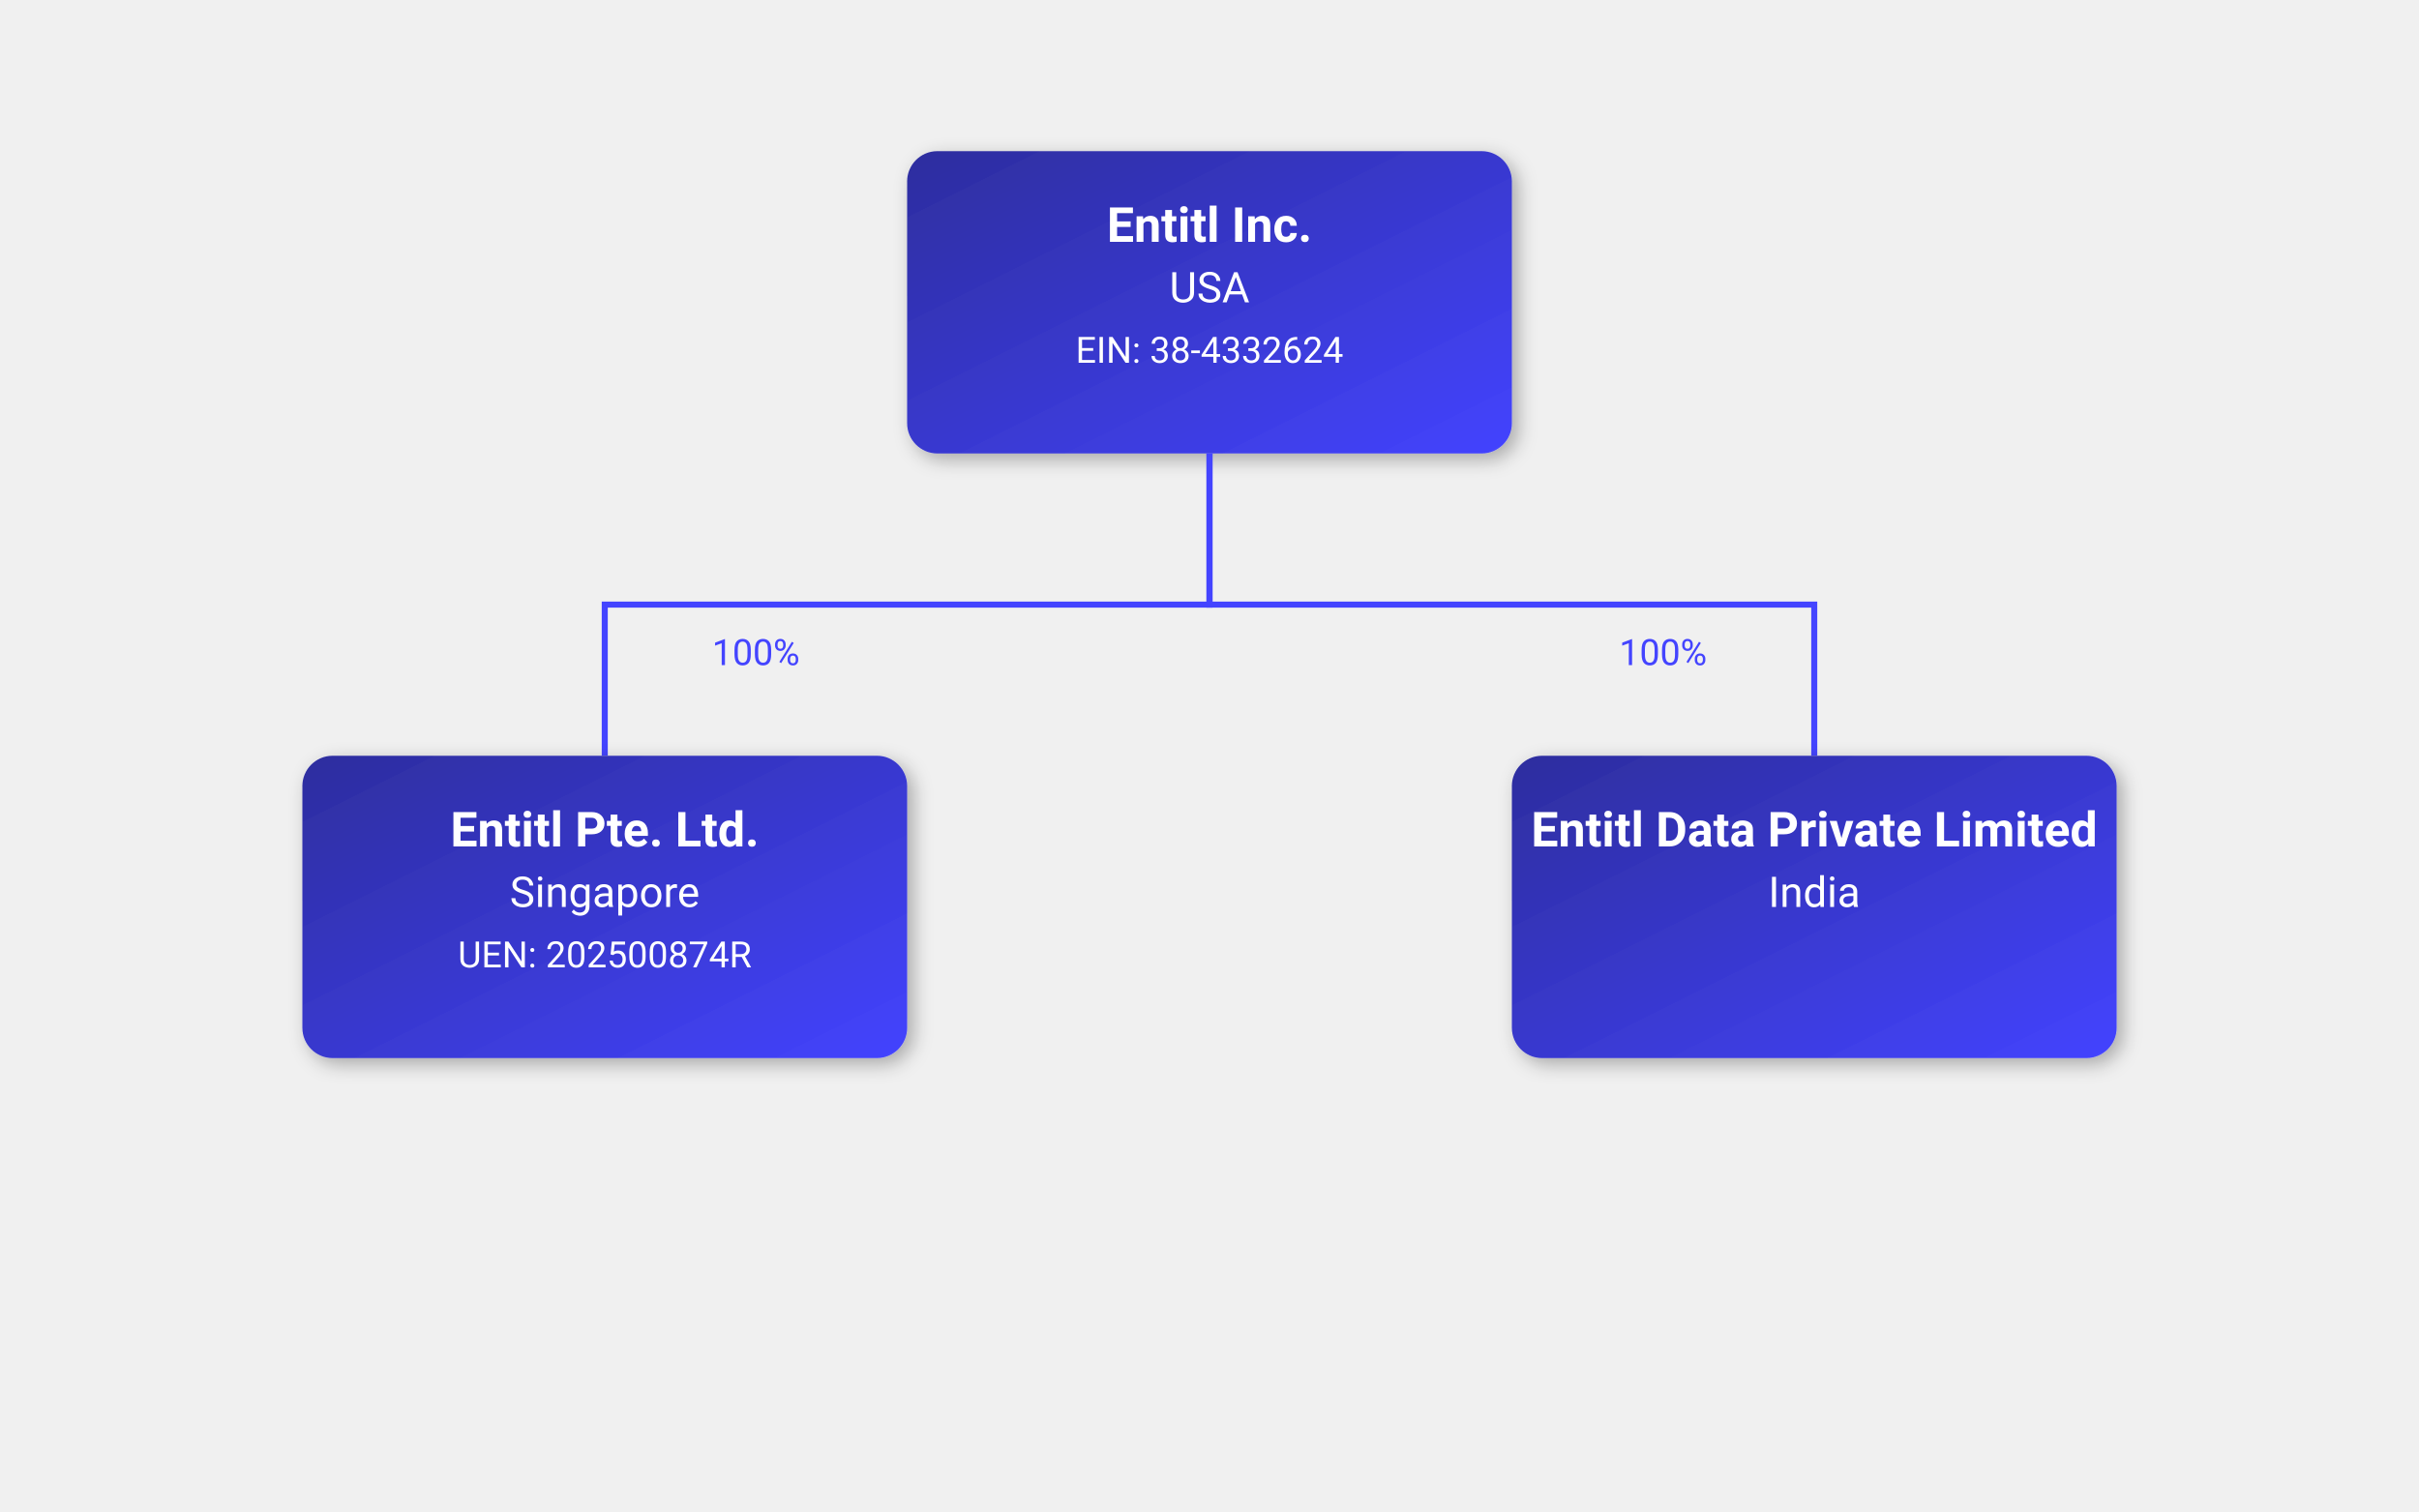
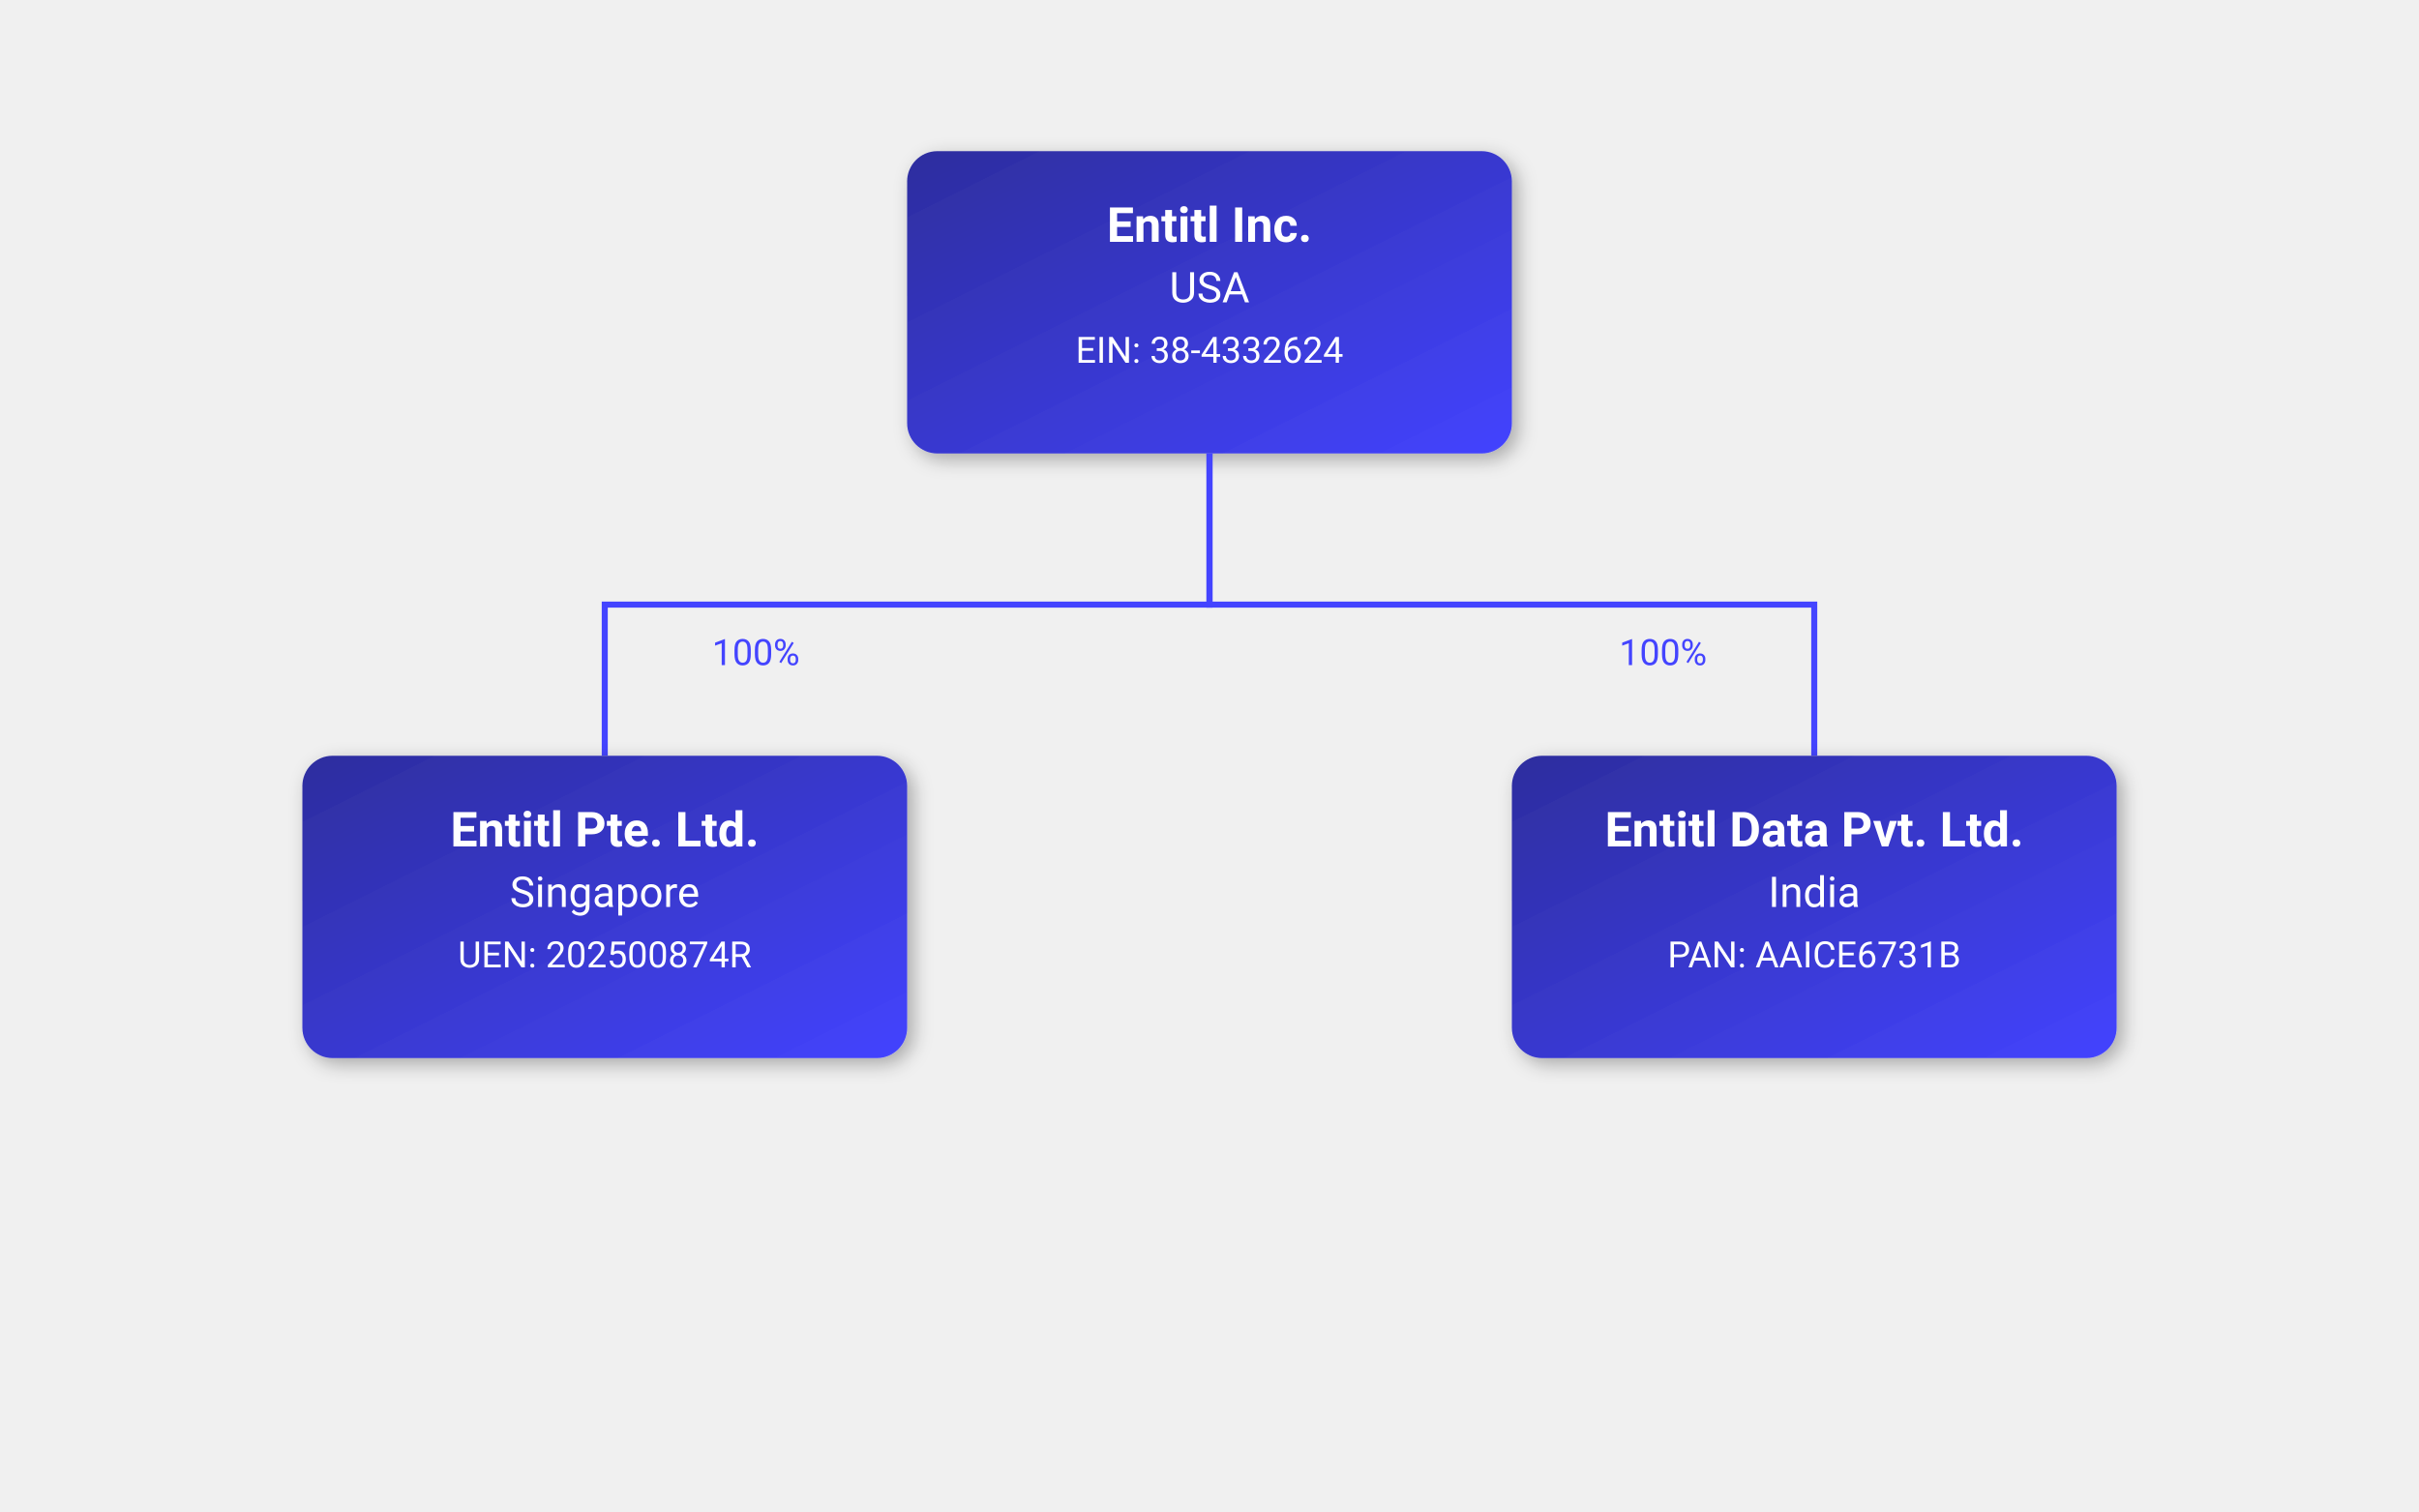
<svg xmlns="http://www.w3.org/2000/svg" viewBox="0 0 800 500">
  <defs>
    <linearGradient id="boxGradient" x1="0%" y1="0%" x2="100%" y2="100%">
      <stop offset="0%" style="stop-color:#2d2d9e;stop-opacity:1" />
      <stop offset="100%" style="stop-color:#4444ff;stop-opacity:1" />
    </linearGradient>
    <filter id="shadow" x="-20%" y="-20%" width="140%" height="140%">
      <feGaussianBlur in="SourceAlpha" stdDeviation="3" />
      <feOffset dx="2" dy="2" result="offsetblur" />
      <feComponentTransfer>
        <feFuncA type="linear" slope="0.3" />
      </feComponentTransfer>
      <feMerge>
        <feMergeNode />
        <feMergeNode in="SourceGraphic" />
      </feMerge>
    </filter>
  </defs>
  <g transform="translate(300,50)">
    <rect x="0" y="0" width="200" height="100" rx="10" fill="url(#boxGradient)" filter="url(#shadow)" />
    <text x="100" y="30" text-anchor="middle" fill="white" font-family="Roboto, sans-serif" font-size="16" font-weight="bold">Entitl Inc.</text>
    <text x="100" y="50" text-anchor="middle" fill="white" font-family="Roboto, sans-serif" font-size="14">USA</text>
    <text x="100" y="70" text-anchor="middle" fill="white" font-family="Roboto, sans-serif" font-size="12">EIN: 38-4332624</text>
  </g>
  <path d="M 400,150 L 400,200 L 200,200 L 200,250" stroke="#4444ff" stroke-width="2" fill="none" />
  <path d="M 400,150 L 400,200 L 600,200 L 600,250" stroke="#4444ff" stroke-width="2" fill="none" />
  <g transform="translate(100,250)">
    <rect x="0" y="0" width="200" height="100" rx="10" fill="url(#boxGradient)" filter="url(#shadow)" />
    <text x="100" y="30" text-anchor="middle" fill="white" font-family="Roboto, sans-serif" font-size="16" font-weight="bold">Entitl Pte. Ltd.</text>
    <text x="100" y="50" text-anchor="middle" fill="white" font-family="Roboto, sans-serif" font-size="14">Singapore</text>
    <text x="100" y="70" text-anchor="middle" fill="white" font-family="Roboto, sans-serif" font-size="12">UEN: 202500874R</text>
  </g>
  <g transform="translate(500,250)">
    <rect x="0" y="0" width="200" height="100" rx="10" fill="url(#boxGradient)" filter="url(#shadow)" />
-     <text x="100" y="30" text-anchor="middle" fill="white" font-family="Roboto, sans-serif" font-size="16" font-weight="bold">Entitl Data Private Limited</text>
+     <text x="100" y="30" text-anchor="middle" fill="white" font-family="Roboto, sans-serif" font-size="16" font-weight="bold">Entitl Data Pvt. Ltd.</text>
    <text x="100" y="50" text-anchor="middle" fill="white" font-family="Roboto, sans-serif" font-size="14">India</text>
+     <text x="100" y="70" text-anchor="middle" fill="white" font-family="Roboto, sans-serif" font-size="12">PAN: AAICE6731B</text>
  </g>
  <text x="250" y="220" text-anchor="middle" fill="#4444ff" font-family="Roboto, sans-serif" font-size="12">100%</text>
  <text x="550" y="220" text-anchor="middle" fill="#4444ff" font-family="Roboto, sans-serif" font-size="12">100%</text>
</svg>
